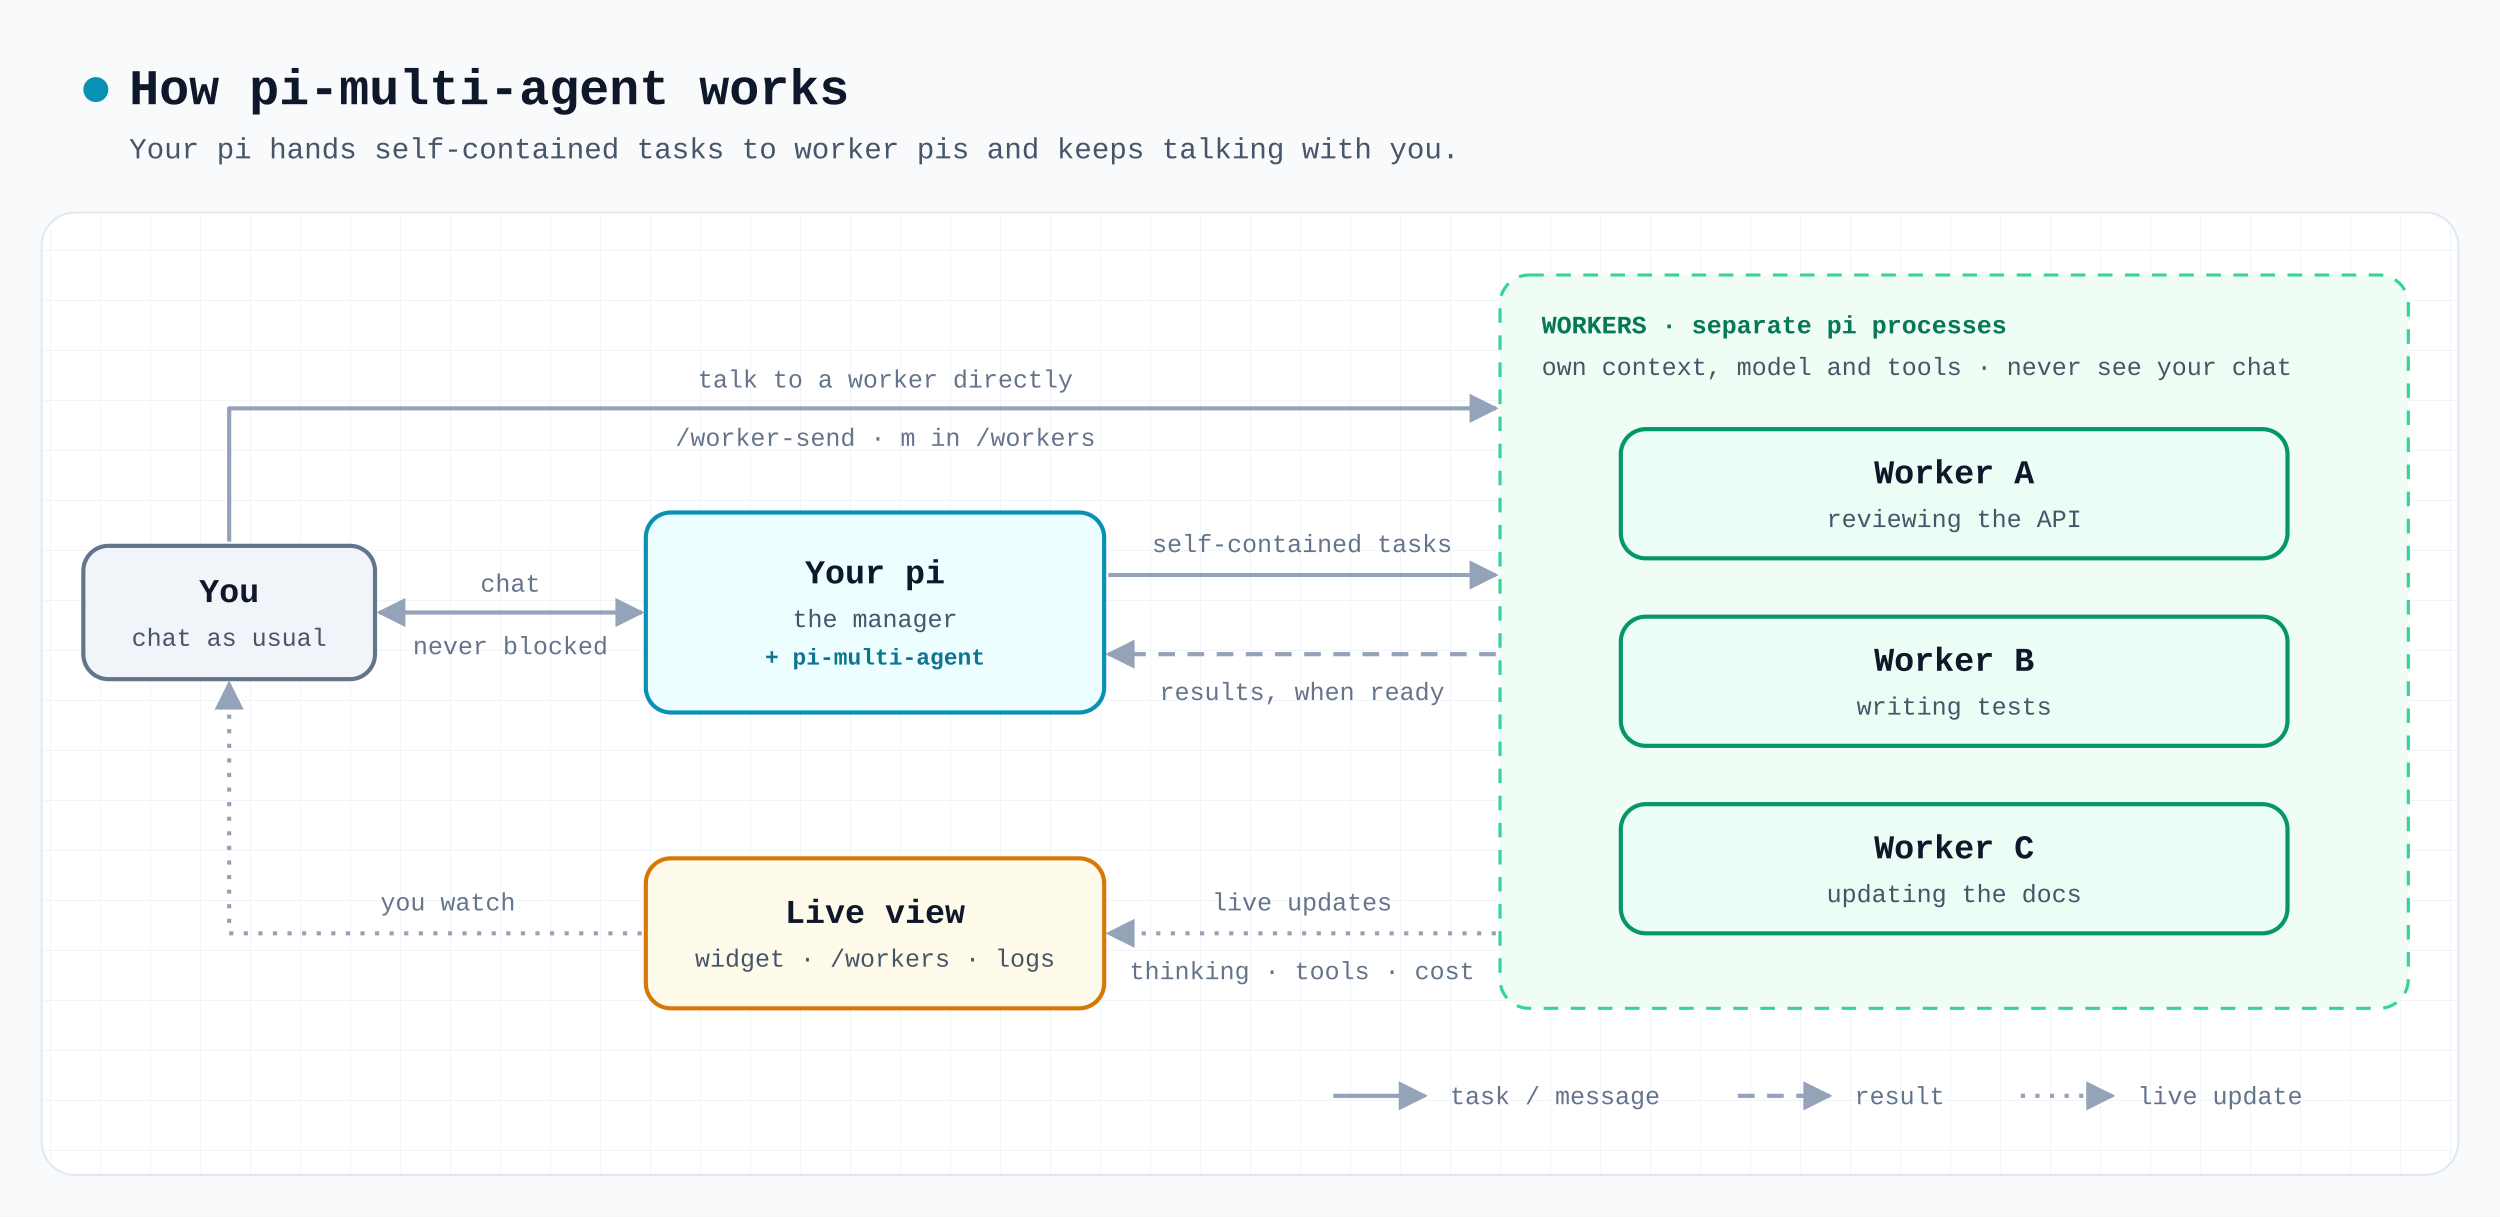
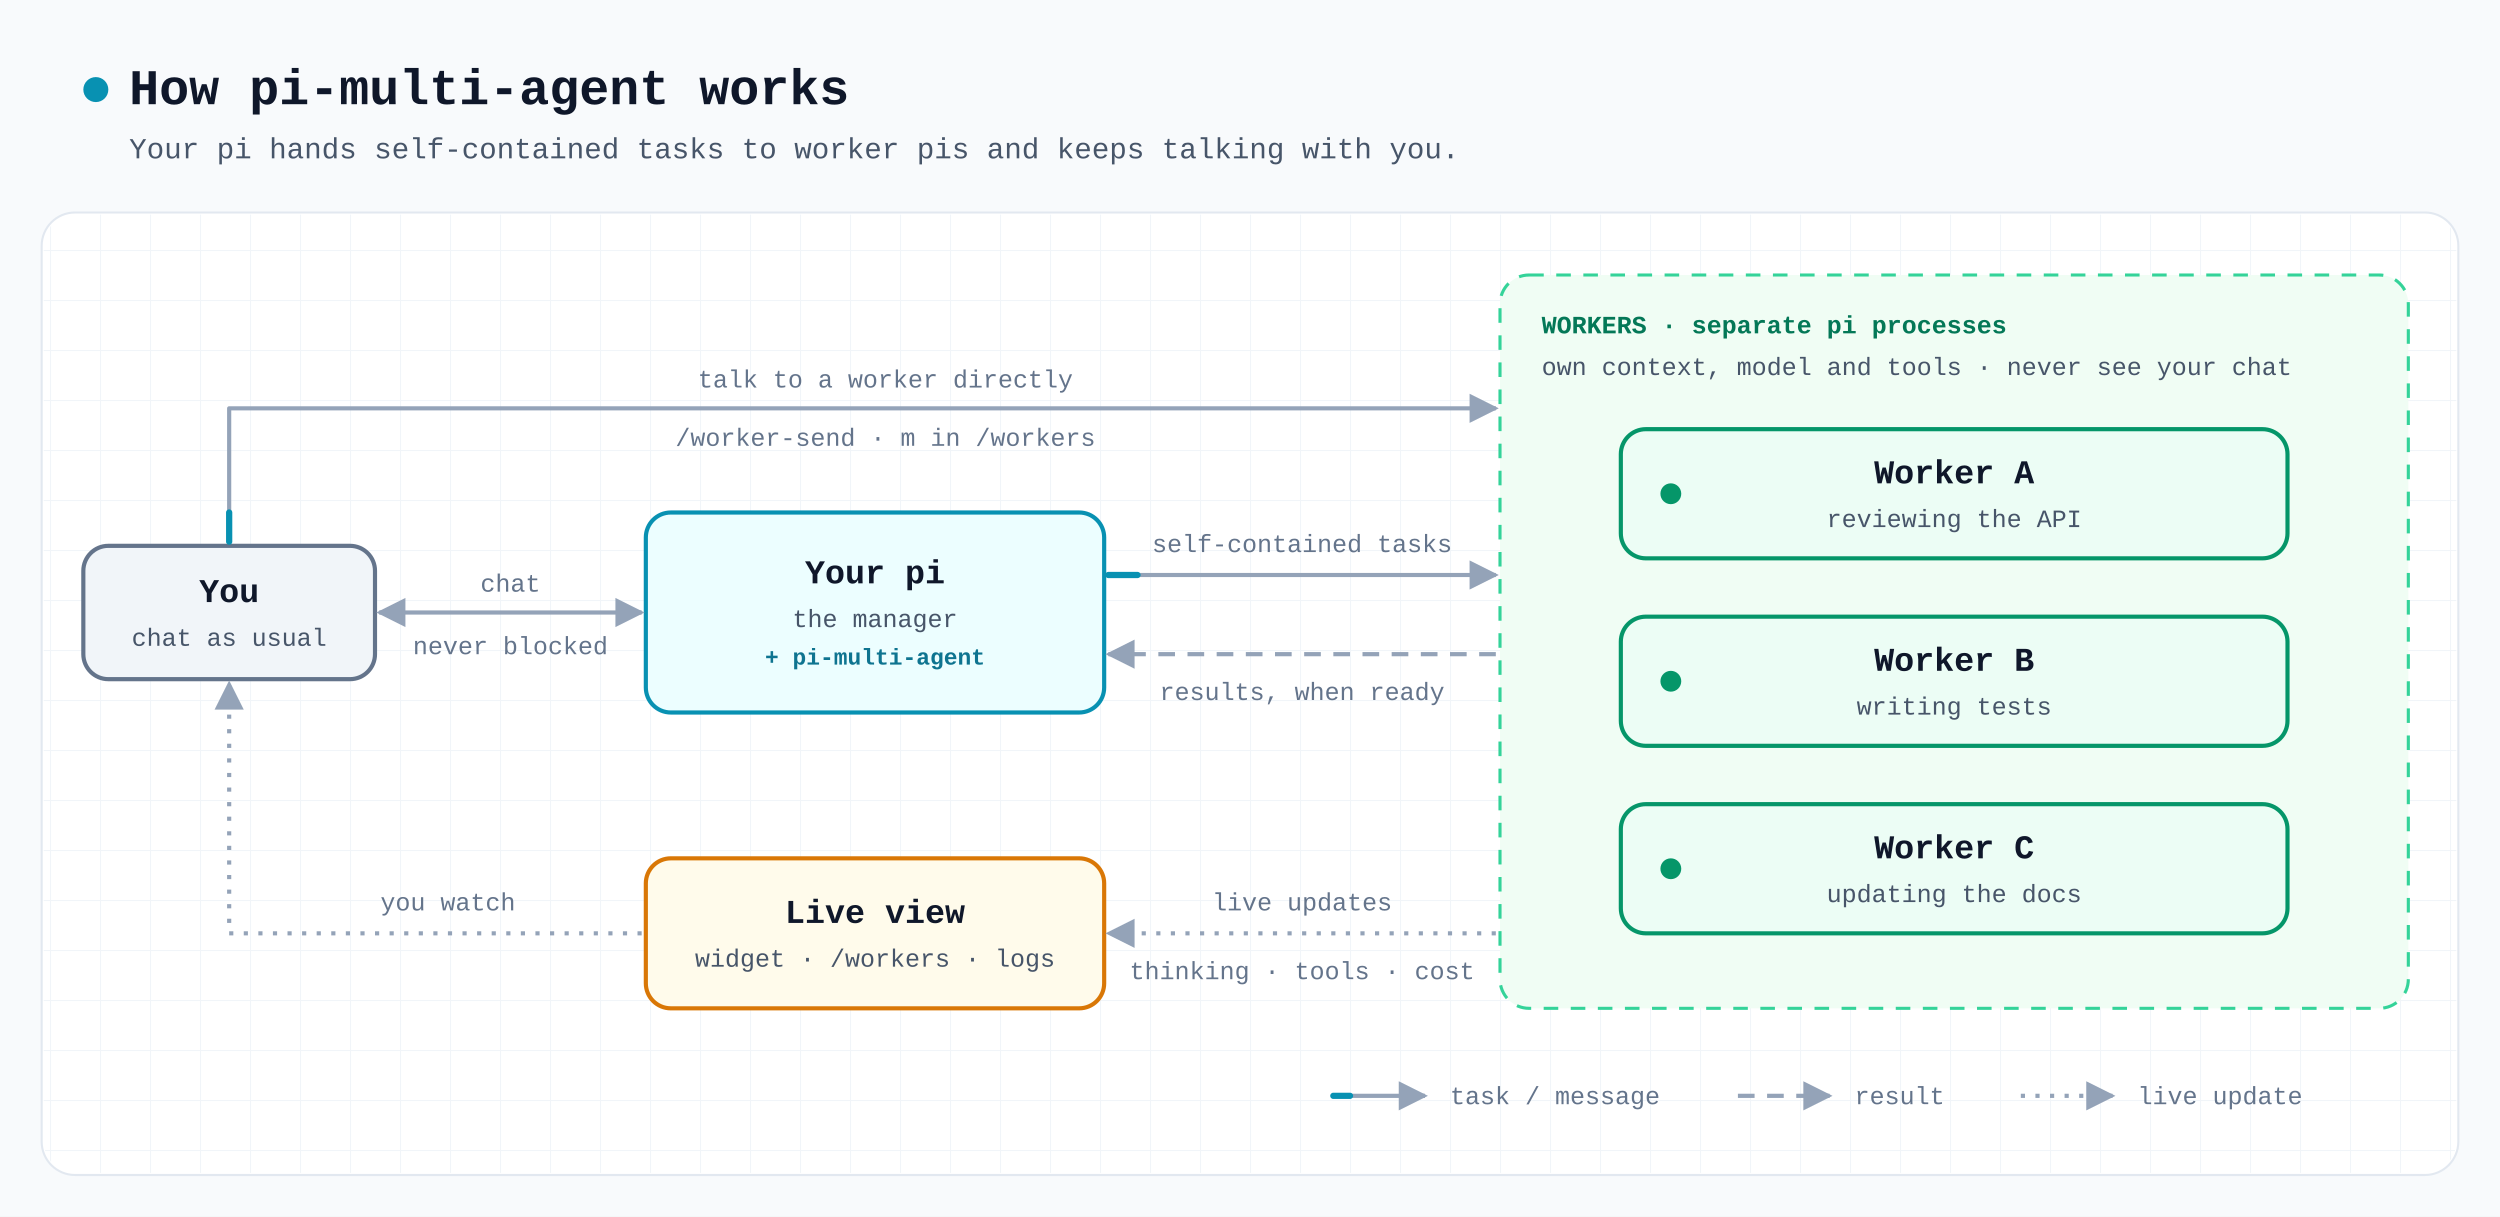
<svg xmlns="http://www.w3.org/2000/svg" viewBox="0 0 1200 584" width="1200" height="584" font-family="ui-monospace, SFMono-Regular, Menlo, Consolas, 'Liberation Mono', monospace" role="img" aria-labelledby="t d">
  <defs>
+     <style>
+ .flow-dash{animation:fd .9s linear infinite}@keyframes fd{to{stroke-dashoffset:-14}}
+ .flow-dot{animation:fo .7s linear infinite}@keyframes fo{to{stroke-dashoffset:-7}}
+ .pk-task{animation:pt 2.2s linear infinite}@keyframes pt{from{stroke-dashoffset:0}to{stroke-dashoffset:-200}}
+ .pk-msg{animation:pm 4.2s linear .8s infinite}@keyframes pm{from{stroke-dashoffset:0}to{stroke-dashoffset:-686}}
+ .pk-leg{animation:pl 1.6s linear infinite}@keyframes pl{from{stroke-dashoffset:0}to{stroke-dashoffset:-56}}
+ .pulse{animation:pu 1.8s ease-in-out infinite}@keyframes pu{0%,100%{opacity:1}50%{opacity:.25}}
+ @media (prefers-reduced-motion:reduce){.flow-dash,.flow-dot,.pulse{animation:none}.pk-task,.pk-msg,.pk-leg{display:none}}
+ </style>
    <marker id="a" viewBox="0 0 10 10" refX="9" refY="5" markerWidth="7" markerHeight="7" orient="auto-start-reverse">
      <path d="M0 0L10 5L0 10z" fill="#94A3B8" />
    </marker>
    <pattern id="g" width="24" height="24" patternUnits="userSpaceOnUse">
      <path d="M24 0H0V24" fill="none" stroke="#F1F5F9" stroke-width="1" />
    </pattern>
  </defs>
  <rect width="1200" height="584" fill="#F8FAFC" />
  <circle cx="46" cy="43" r="6" fill="#0891B2" />
  <text x="62" y="50" font-size="24" font-weight="700" fill="#0F172A" text-anchor="start">How pi-multi-agent works</text>
  <text x="62" y="76" font-size="14" font-weight="400" fill="#475569" text-anchor="start">Your pi hands self-contained tasks to worker pis and keeps talking with you.</text>
  <rect x="20" y="102" width="1160" height="462" rx="16" fill="#FFFFFF" stroke="#E2E8F0" />
  <rect x="21" y="103" width="1158" height="460" rx="15" fill="url(#g)" />
  <rect x="720" y="132" width="436" height="352" rx="14" fill="#F0FDF4" stroke="#34D399" stroke-width="1.5" stroke-dasharray="7 6" />
  <text x="740" y="160" font-size="12" font-weight="700" fill="#047857" text-anchor="start">WORKERS · separate pi processes</text>
  <text x="740" y="180" font-size="12" font-weight="400" fill="#475569" text-anchor="start">own context, model and tools · never see your chat</text>
  <rect x="778" y="206" width="320" height="62" rx="12" fill="#ECFDF5" stroke="#059669" stroke-width="2" />
+   <circle cx="802" cy="237" r="5" fill="#059669" class="pulse" style="animation-delay:0s" />
  <text x="938" y="232" font-size="16" font-weight="700" fill="#0F172A" text-anchor="middle">Worker A</text>
  <text x="938" y="253" font-size="12" font-weight="400" fill="#475569" text-anchor="middle">reviewing the API</text>
  <rect x="778" y="296" width="320" height="62" rx="12" fill="#ECFDF5" stroke="#059669" stroke-width="2" />
+   <circle cx="802" cy="327" r="5" fill="#059669" class="pulse" style="animation-delay:0.6s" />
  <text x="938" y="322" font-size="16" font-weight="700" fill="#0F172A" text-anchor="middle">Worker B</text>
  <text x="938" y="343" font-size="12" font-weight="400" fill="#475569" text-anchor="middle">writing tests</text>
  <rect x="778" y="386" width="320" height="62" rx="12" fill="#ECFDF5" stroke="#059669" stroke-width="2" />
+   <circle cx="802" cy="417" r="5" fill="#059669" class="pulse" style="animation-delay:1.2s" />
  <text x="938" y="412" font-size="16" font-weight="700" fill="#0F172A" text-anchor="middle">Worker C</text>
  <text x="938" y="433" font-size="12" font-weight="400" fill="#475569" text-anchor="middle">updating the docs</text>
  <rect x="40" y="262" width="140" height="64" rx="12" fill="#F1F5F9" stroke="#64748B" stroke-width="2" />
  <text x="110" y="289" font-size="16" font-weight="700" fill="#0F172A" text-anchor="middle">You</text>
  <text x="110" y="310" font-size="12" font-weight="400" fill="#475569" text-anchor="middle">chat as usual</text>
  <rect x="310" y="246" width="220" height="96" rx="12" fill="#ECFEFF" stroke="#0891B2" stroke-width="2" />
  <text x="420" y="280" font-size="16" font-weight="700" fill="#0F172A" text-anchor="middle">Your pi</text>
  <text x="420" y="301" font-size="12" font-weight="400" fill="#475569" text-anchor="middle">the manager</text>
  <text x="420" y="319" font-size="11" font-weight="700" fill="#0E7490" text-anchor="middle">+ pi-multi-agent</text>
  <rect x="310" y="412" width="220" height="72" rx="12" fill="#FFFBEB" stroke="#D97706" stroke-width="2" />
  <text x="420" y="443" font-size="16" font-weight="700" fill="#0F172A" text-anchor="middle">Live view</text>
  <text x="420" y="464" font-size="12" font-weight="400" fill="#475569" text-anchor="middle">widget · /workers · logs</text>
  <path d="M182 294H308" fill="none" stroke="#94A3B8" stroke-width="2" stroke-linejoin="round" marker-end="url(#a)" marker-start="url(#a)" />
  <text x="245" y="284" font-size="12" font-weight="400" fill="#64748B" text-anchor="middle">chat</text>
  <text x="245" y="314" font-size="12" font-weight="400" fill="#64748B" text-anchor="middle">never blocked</text>
  <path d="M110 260V196H718" fill="none" stroke="#94A3B8" stroke-width="2" stroke-linejoin="round" marker-end="url(#a)" />
+   <path d="M110 260V196H718" fill="none" stroke="#0891B2" stroke-width="3" stroke-linecap="round" stroke-dasharray="14 672" class="pk-msg" />
  <text x="425" y="186" font-size="12" font-weight="400" fill="#64748B" text-anchor="middle">talk to a worker directly</text>
  <text x="425" y="214" font-size="12" font-weight="400" fill="#64748B" text-anchor="middle">/worker-send · m in /workers</text>
  <path d="M532 276H718" fill="none" stroke="#94A3B8" stroke-width="2" stroke-linejoin="round" marker-end="url(#a)" />
+   <path d="M532 276H718" fill="none" stroke="#0891B2" stroke-width="3" stroke-linecap="round" stroke-dasharray="14 186" class="pk-task" />
  <text x="625" y="265" font-size="12" font-weight="400" fill="#64748B" text-anchor="middle">self-contained tasks</text>
-   <path d="M718 314H532" fill="none" stroke="#94A3B8" stroke-width="2" stroke-linejoin="round" stroke-dasharray="8 6" marker-end="url(#a)" />
+   <path d="M718 314H532" fill="none" stroke="#94A3B8" stroke-width="2" stroke-linejoin="round" stroke-dasharray="8 6" class="flow-dash" marker-end="url(#a)" />
  <text x="625" y="336" font-size="12" font-weight="400" fill="#64748B" text-anchor="middle">results, when ready</text>
-   <path d="M718 448H532" fill="none" stroke="#94A3B8" stroke-width="2" stroke-linejoin="round" stroke-dasharray="2 5" marker-end="url(#a)" />
+   <path d="M718 448H532" fill="none" stroke="#94A3B8" stroke-width="2" stroke-linejoin="round" stroke-dasharray="2 5" class="flow-dot" marker-end="url(#a)" />
  <text x="625" y="437" font-size="12" font-weight="400" fill="#64748B" text-anchor="middle">live updates</text>
  <text x="625" y="470" font-size="12" font-weight="400" fill="#64748B" text-anchor="middle">thinking · tools · cost</text>
-   <path d="M308 448H110V328" fill="none" stroke="#94A3B8" stroke-width="2" stroke-linejoin="round" stroke-dasharray="2 5" marker-end="url(#a)" />
+   <path d="M308 448H110V328" fill="none" stroke="#94A3B8" stroke-width="2" stroke-linejoin="round" stroke-dasharray="2 5" class="flow-dot" marker-end="url(#a)" />
  <text x="215" y="437" font-size="12" font-weight="400" fill="#64748B" text-anchor="middle">you watch</text>
  <path d="M640 526H684" fill="none" stroke="#94A3B8" stroke-width="2" stroke-linejoin="round" marker-end="url(#a)" />
+   <path d="M640 526H684" fill="none" stroke="#0891B2" stroke-width="3" stroke-linecap="round" stroke-dasharray="8 48" class="pk-leg" />
  <text x="696" y="530" font-size="12" font-weight="400" fill="#64748B" text-anchor="start">task / message</text>
-   <path d="M834.2 526H878.2" fill="none" stroke="#94A3B8" stroke-width="2" stroke-linejoin="round" stroke-dasharray="8 6" marker-end="url(#a)" />
+   <path d="M834.2 526H878.2" fill="none" stroke="#94A3B8" stroke-width="2" stroke-linejoin="round" stroke-dasharray="8 6" class="flow-dash" marker-end="url(#a)" />
  <text x="890.2" y="530" font-size="12" font-weight="400" fill="#64748B" text-anchor="start">result</text>
-   <path d="M970 526H1014" fill="none" stroke="#94A3B8" stroke-width="2" stroke-linejoin="round" stroke-dasharray="2 5" marker-end="url(#a)" />
+   <path d="M970 526H1014" fill="none" stroke="#94A3B8" stroke-width="2" stroke-linejoin="round" stroke-dasharray="2 5" class="flow-dot" marker-end="url(#a)" />
  <text x="1026" y="530" font-size="12" font-weight="400" fill="#64748B" text-anchor="start">live update</text>
</svg>
